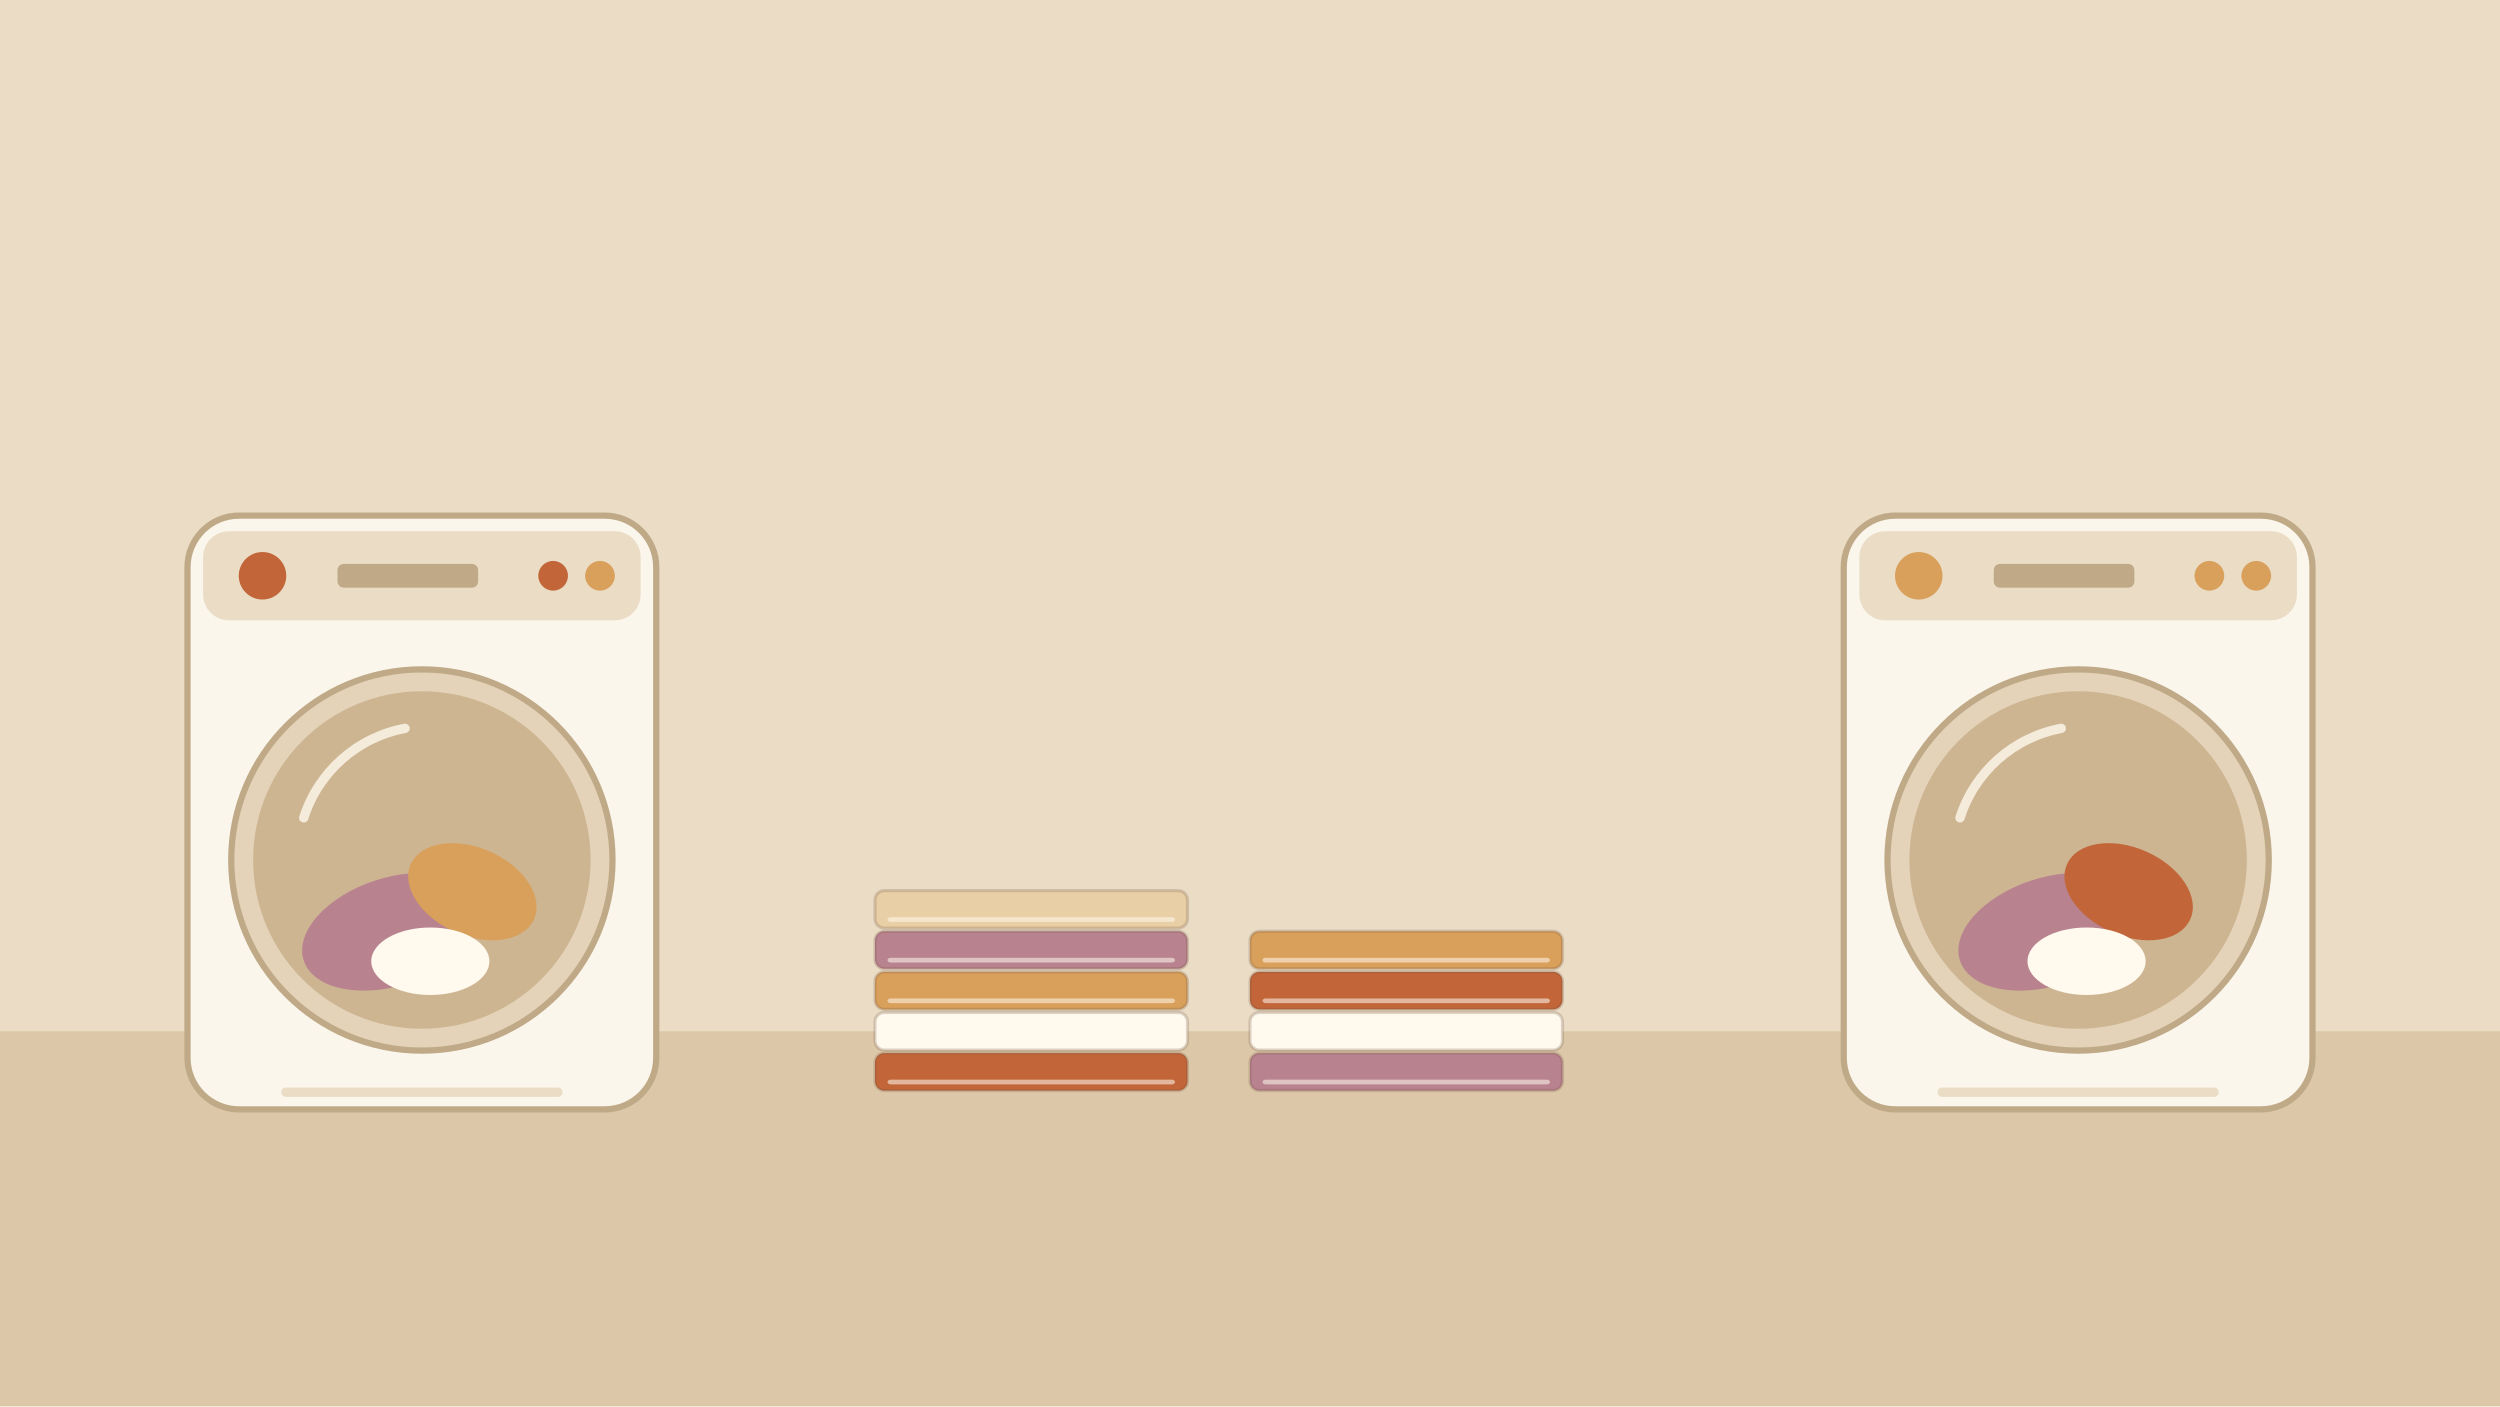
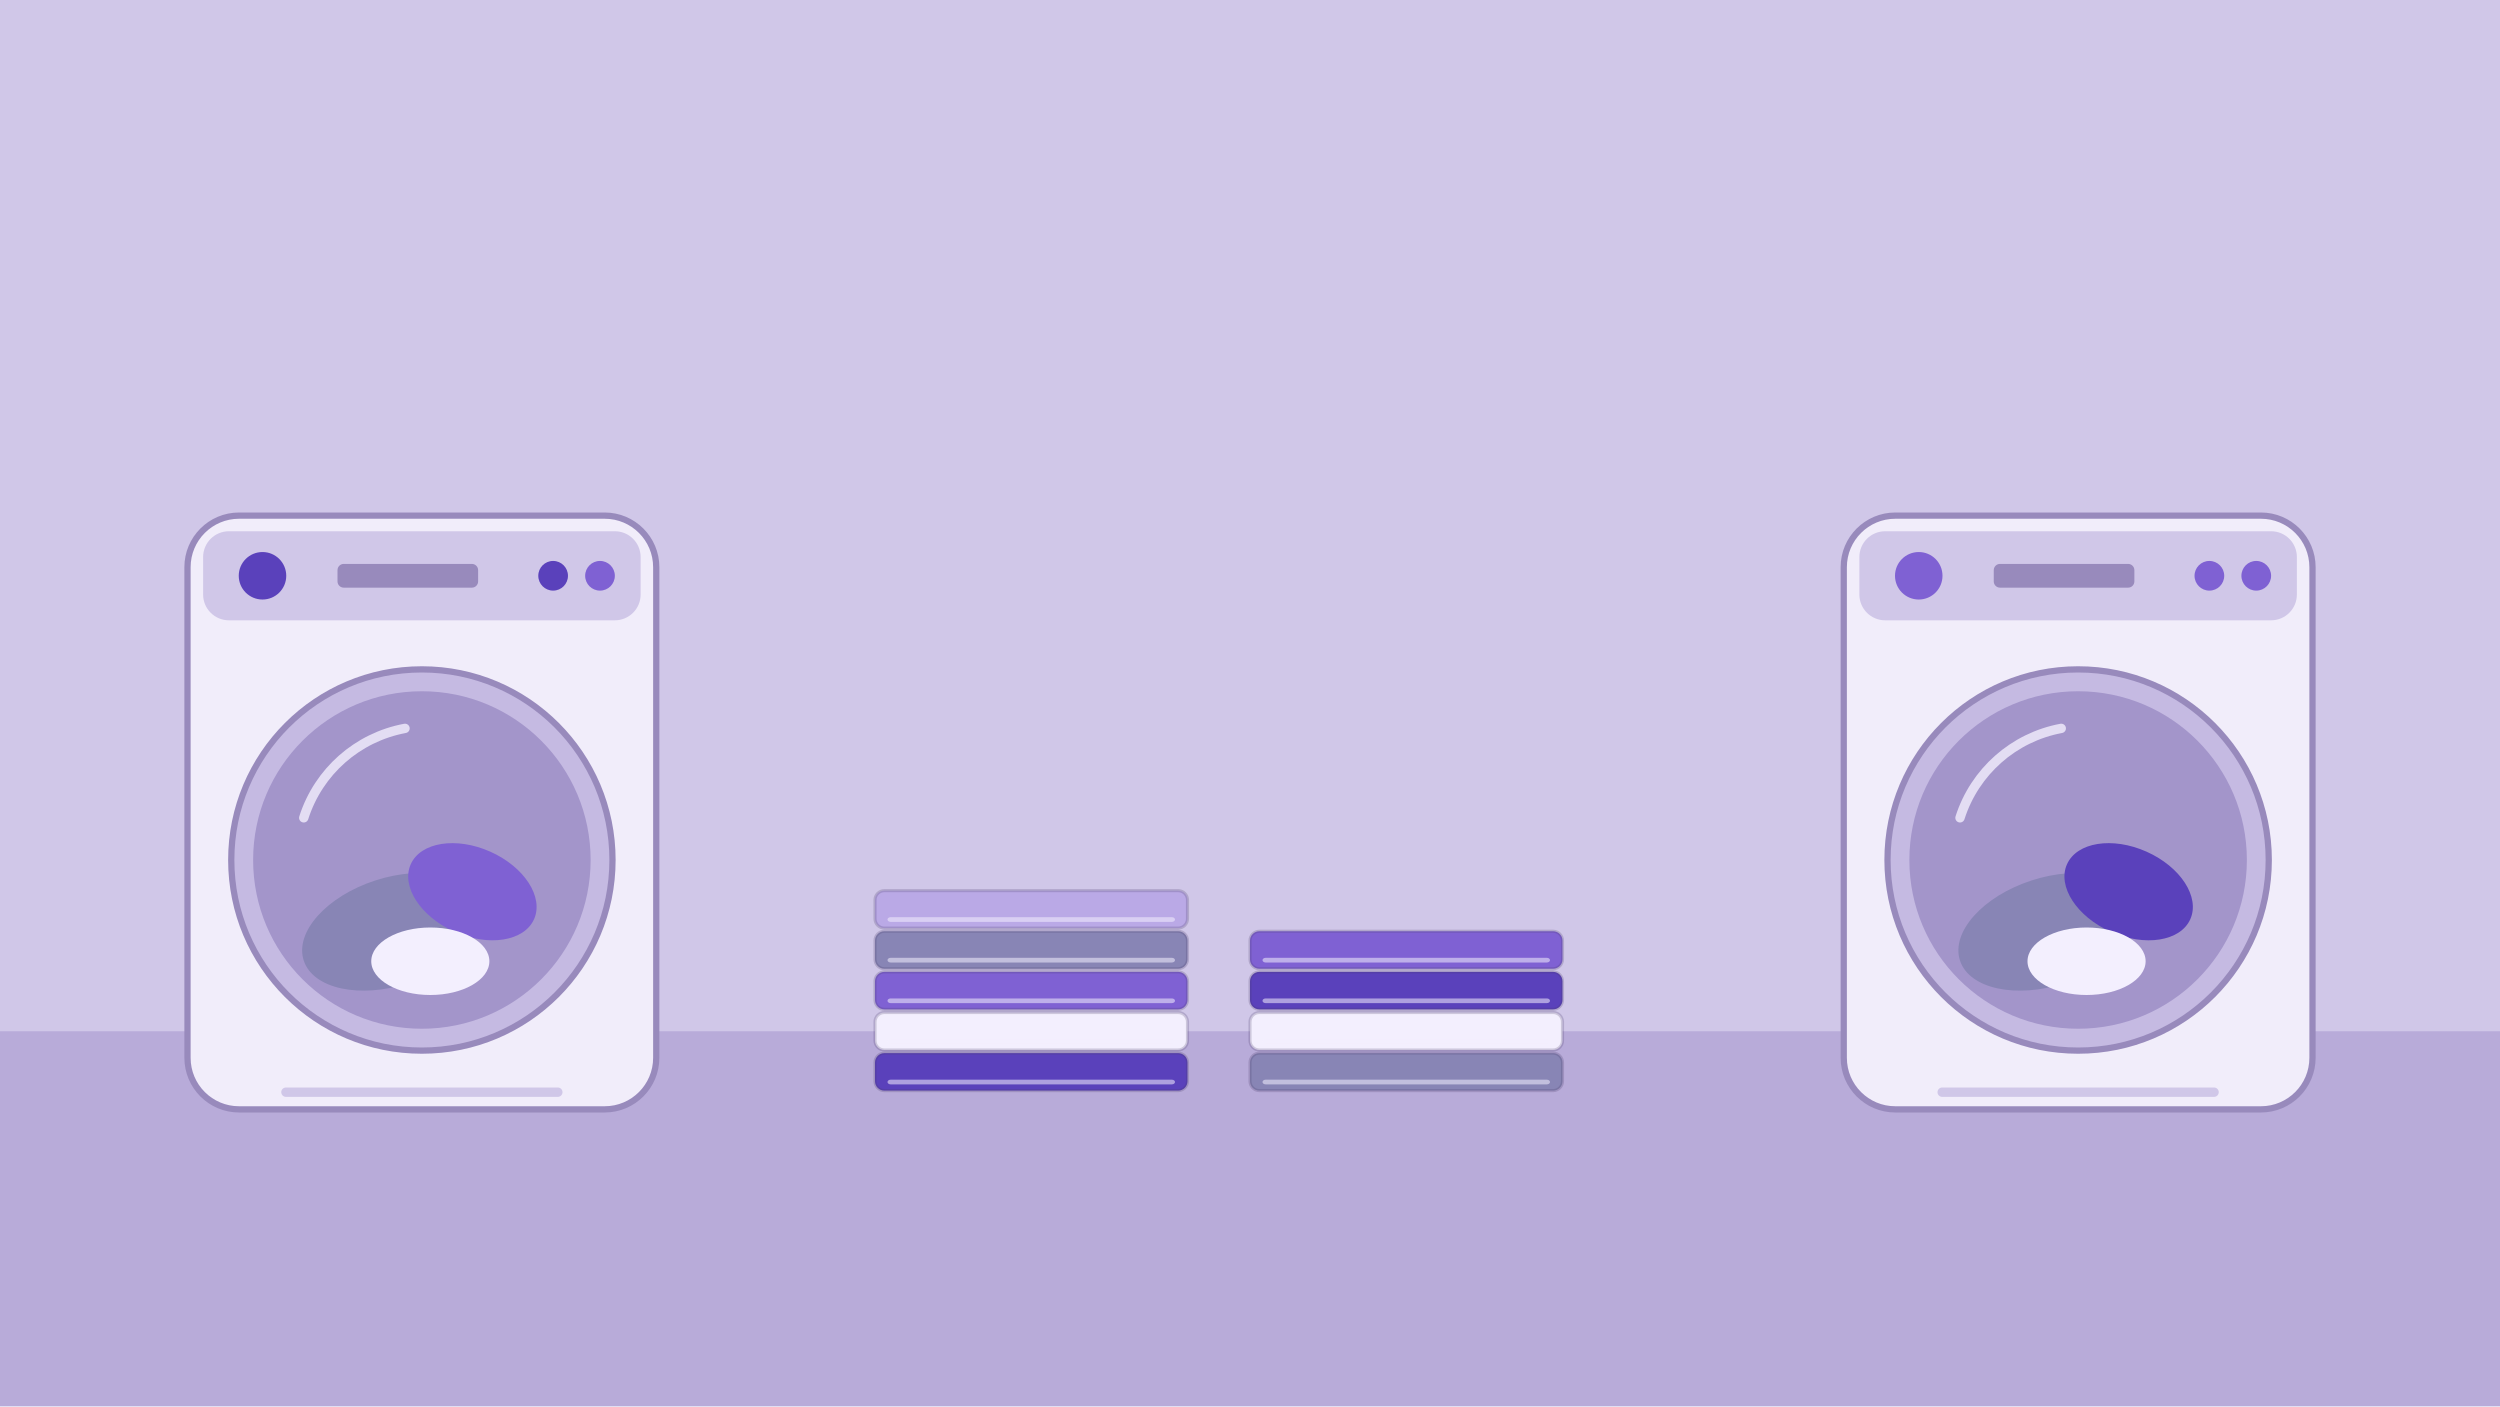
<svg xmlns="http://www.w3.org/2000/svg" viewBox="0 0 1600 900" preserveAspectRatio="xMidYMid slice">
-   <rect width="1600" height="900" fill="#eadcc5" />
-   <rect y="660" width="1600" height="240" fill="#dcc8a8" />
+   <rect width="1600" height="900" fill="#D0C7E8" />
+   <rect y="660" width="1600" height="240" fill="#B8ABD9" />
  <g>
-     <rect x="120" y="330" width="300" height="380" rx="33" fill="#fbf6ec" stroke="#bfa987" stroke-width="4" />
-     <rect x="130" y="340" width="280" height="57" rx="16.5" fill="#eadcc5" />
-     <circle cx="168" cy="368.5" r="15.2" fill="#c2663a" />
-     <rect x="216" y="360.9" width="90" height="15.2" rx="4" fill="#bfa987" />
-     <circle cx="354" cy="368.5" r="9.5" fill="#c2663a" />
-     <circle cx="384" cy="368.5" r="9.5" fill="#d9a05b" />
-     <circle cx="270" cy="550.4" r="122" fill="#e4d3b8" stroke="#bfa987" stroke-width="4" />
-     <circle cx="270" cy="550.4" r="108" fill="#cdb592" />
+     <rect x="120" y="330" width="300" height="380" rx="33" fill="#F1EDFA" stroke="#988ABC" stroke-width="4" />
+     <rect x="130" y="340" width="280" height="57" rx="16.5" fill="#D0C7E8" />
+     <circle cx="168" cy="368.5" r="15.2" fill="#5A41BB" />
+     <rect x="216" y="360.9" width="90" height="15.2" rx="4" fill="#988ABC" />
+     <circle cx="354" cy="368.5" r="9.5" fill="#5A41BB" />
+     <circle cx="384" cy="368.5" r="9.5" fill="#7F61D3" />
+     <circle cx="270" cy="550.4" r="122" fill="#C5BAE2" stroke="#988ABC" stroke-width="4" />
+     <circle cx="270" cy="550.4" r="108" fill="#A395CA" />
    <clipPath id="c120330">
      <circle cx="270" cy="550.4" r="106" />
    </clipPath>
    <g clip-path="url(#c120330)">
-       <ellipse cx="237.6" cy="588.2" rx="59.4" ry="34.56" fill="#b8828e" transform="rotate(-18 270 550.4)" />
-       <ellipse cx="307.8" cy="555.8" rx="43.2" ry="28.08" fill="#d9a05b" transform="rotate(24 270 550.4)" />
-       <ellipse cx="275.4" cy="615.2" rx="37.8" ry="21.6" fill="#fff9ee" />
+       <ellipse cx="237.6" cy="588.2" rx="59.4" ry="34.56" fill="#8885B5" transform="rotate(-18 270 550.4)" />
+       <ellipse cx="307.8" cy="555.8" rx="43.2" ry="28.08" fill="#7F61D3" transform="rotate(24 270 550.4)" />
+       <ellipse cx="275.4" cy="615.2" rx="37.8" ry="21.6" fill="#F3EFFE" />
    </g>
-     <path d="M194.4 523.4 A84.24 84.24 0 0 1 259.2 466.16" stroke="#fff9ee" stroke-width="6" fill="none" stroke-linecap="round" opacity=".8" />
-     <rect x="180" y="696" width="180" height="6" rx="3" fill="#eadcc5" />
+     <path d="M194.4 523.4 A84.24 84.24 0 0 1 259.2 466.16" stroke="#F3EFFE" stroke-width="6" fill="none" stroke-linecap="round" opacity=".8" />
+     <rect x="180" y="696" width="180" height="6" rx="3" fill="#D0C7E8" />
  </g>
  <g>
-     <rect x="1180" y="330" width="300" height="380" rx="33" fill="#fbf6ec" stroke="#bfa987" stroke-width="4" />
-     <rect x="1190" y="340" width="280" height="57" rx="16.5" fill="#eadcc5" />
-     <circle cx="1228" cy="368.5" r="15.2" fill="#d9a05b" />
-     <rect x="1276" y="360.9" width="90" height="15.2" rx="4" fill="#bfa987" />
-     <circle cx="1414" cy="368.5" r="9.5" fill="#d9a05b" />
-     <circle cx="1444" cy="368.5" r="9.5" fill="#d9a05b" />
-     <circle cx="1330" cy="550.4" r="122" fill="#e4d3b8" stroke="#bfa987" stroke-width="4" />
-     <circle cx="1330" cy="550.4" r="108" fill="#cdb592" />
+     <rect x="1180" y="330" width="300" height="380" rx="33" fill="#F1EDFA" stroke="#988ABC" stroke-width="4" />
+     <rect x="1190" y="340" width="280" height="57" rx="16.5" fill="#D0C7E8" />
+     <circle cx="1228" cy="368.5" r="15.2" fill="#7F61D3" />
+     <rect x="1276" y="360.9" width="90" height="15.2" rx="4" fill="#988ABC" />
+     <circle cx="1414" cy="368.5" r="9.5" fill="#7F61D3" />
+     <circle cx="1444" cy="368.5" r="9.5" fill="#7F61D3" />
+     <circle cx="1330" cy="550.4" r="122" fill="#C5BAE2" stroke="#988ABC" stroke-width="4" />
+     <circle cx="1330" cy="550.4" r="108" fill="#A395CA" />
    <clipPath id="c1180330">
      <circle cx="1330" cy="550.4" r="106" />
    </clipPath>
    <g clip-path="url(#c1180330)">
-       <ellipse cx="1297.6" cy="588.2" rx="59.4" ry="34.56" fill="#b8828e" transform="rotate(-18 1330 550.4)" />
-       <ellipse cx="1367.8" cy="555.8" rx="43.2" ry="28.08" fill="#c2663a" transform="rotate(24 1330 550.4)" />
-       <ellipse cx="1335.4" cy="615.2" rx="37.8" ry="21.6" fill="#fff9ee" />
+       <ellipse cx="1297.6" cy="588.2" rx="59.4" ry="34.56" fill="#8885B5" transform="rotate(-18 1330 550.4)" />
+       <ellipse cx="1367.8" cy="555.8" rx="43.2" ry="28.08" fill="#5A41BB" transform="rotate(24 1330 550.4)" />
+       <ellipse cx="1335.4" cy="615.2" rx="37.8" ry="21.6" fill="#F3EFFE" />
    </g>
-     <path d="M1254.4 523.4 A84.24 84.24 0 0 1 1319.2 466.16" stroke="#fff9ee" stroke-width="6" fill="none" stroke-linecap="round" opacity=".8" />
-     <rect x="1240" y="696" width="180" height="6" rx="3" fill="#eadcc5" />
+     <path d="M1254.4 523.4 A84.24 84.24 0 0 1 1319.2 466.16" stroke="#F3EFFE" stroke-width="6" fill="none" stroke-linecap="round" opacity=".8" />
+     <rect x="1240" y="696" width="180" height="6" rx="3" fill="#D0C7E8" />
  </g>
-   <rect x="560" y="674" width="200" height="24" rx="6" fill="#c2663a" stroke="#6b4a37" stroke-opacity=".22" stroke-width="2" />
-   <rect x="568" y="691" width="184" height="3" rx="2" fill="#fff9ee" opacity=".55" />
-   <rect x="560" y="648" width="200" height="24" rx="6" fill="#fff9ee" stroke="#6b4a37" stroke-opacity=".22" stroke-width="2" />
-   <rect x="568" y="665" width="184" height="3" rx="2" fill="#fff9ee" opacity=".55" />
-   <rect x="560" y="622" width="200" height="24" rx="6" fill="#d9a05b" stroke="#6b4a37" stroke-opacity=".22" stroke-width="2" />
-   <rect x="568" y="639" width="184" height="3" rx="2" fill="#fff9ee" opacity=".55" />
-   <rect x="560" y="596" width="200" height="24" rx="6" fill="#b8828e" stroke="#6b4a37" stroke-opacity=".22" stroke-width="2" />
-   <rect x="568" y="613" width="184" height="3" rx="2" fill="#fff9ee" opacity=".55" />
-   <rect x="560" y="570" width="200" height="24" rx="6" fill="#e9cfa6" stroke="#6b4a37" stroke-opacity=".22" stroke-width="2" />
-   <rect x="568" y="587" width="184" height="3" rx="2" fill="#fff9ee" opacity=".55" />
-   <rect x="800" y="674" width="200" height="24" rx="6" fill="#b8828e" stroke="#6b4a37" stroke-opacity=".22" stroke-width="2" />
-   <rect x="808" y="691" width="184" height="3" rx="2" fill="#fff9ee" opacity=".55" />
-   <rect x="800" y="648" width="200" height="24" rx="6" fill="#fff9ee" stroke="#6b4a37" stroke-opacity=".22" stroke-width="2" />
-   <rect x="808" y="665" width="184" height="3" rx="2" fill="#fff9ee" opacity=".55" />
-   <rect x="800" y="622" width="200" height="24" rx="6" fill="#c2663a" stroke="#6b4a37" stroke-opacity=".22" stroke-width="2" />
-   <rect x="808" y="639" width="184" height="3" rx="2" fill="#fff9ee" opacity=".55" />
-   <rect x="800" y="596" width="200" height="24" rx="6" fill="#d9a05b" stroke="#6b4a37" stroke-opacity=".22" stroke-width="2" />
-   <rect x="808" y="613" width="184" height="3" rx="2" fill="#fff9ee" opacity=".55" />
+   <rect x="560" y="674" width="200" height="24" rx="6" fill="#5A41BB" stroke="#443A68" stroke-opacity=".22" stroke-width="2" />
+   <rect x="568" y="691" width="184" height="3" rx="2" fill="#F3EFFE" opacity=".55" />
+   <rect x="560" y="648" width="200" height="24" rx="6" fill="#F3EFFE" stroke="#443A68" stroke-opacity=".22" stroke-width="2" />
+   <rect x="568" y="665" width="184" height="3" rx="2" fill="#F3EFFE" opacity=".55" />
+   <rect x="560" y="622" width="200" height="24" rx="6" fill="#7F61D3" stroke="#443A68" stroke-opacity=".22" stroke-width="2" />
+   <rect x="568" y="639" width="184" height="3" rx="2" fill="#F3EFFE" opacity=".55" />
+   <rect x="560" y="596" width="200" height="24" rx="6" fill="#8885B5" stroke="#443A68" stroke-opacity=".22" stroke-width="2" />
+   <rect x="568" y="613" width="184" height="3" rx="2" fill="#F3EFFE" opacity=".55" />
+   <rect x="560" y="570" width="200" height="24" rx="6" fill="#BAA9E6" stroke="#443A68" stroke-opacity=".22" stroke-width="2" />
+   <rect x="568" y="587" width="184" height="3" rx="2" fill="#F3EFFE" opacity=".55" />
+   <rect x="800" y="674" width="200" height="24" rx="6" fill="#8885B5" stroke="#443A68" stroke-opacity=".22" stroke-width="2" />
+   <rect x="808" y="691" width="184" height="3" rx="2" fill="#F3EFFE" opacity=".55" />
+   <rect x="800" y="648" width="200" height="24" rx="6" fill="#F3EFFE" stroke="#443A68" stroke-opacity=".22" stroke-width="2" />
+   <rect x="808" y="665" width="184" height="3" rx="2" fill="#F3EFFE" opacity=".55" />
+   <rect x="800" y="622" width="200" height="24" rx="6" fill="#5A41BB" stroke="#443A68" stroke-opacity=".22" stroke-width="2" />
+   <rect x="808" y="639" width="184" height="3" rx="2" fill="#F3EFFE" opacity=".55" />
+   <rect x="800" y="596" width="200" height="24" rx="6" fill="#7F61D3" stroke="#443A68" stroke-opacity=".22" stroke-width="2" />
+   <rect x="808" y="613" width="184" height="3" rx="2" fill="#F3EFFE" opacity=".55" />
</svg>
